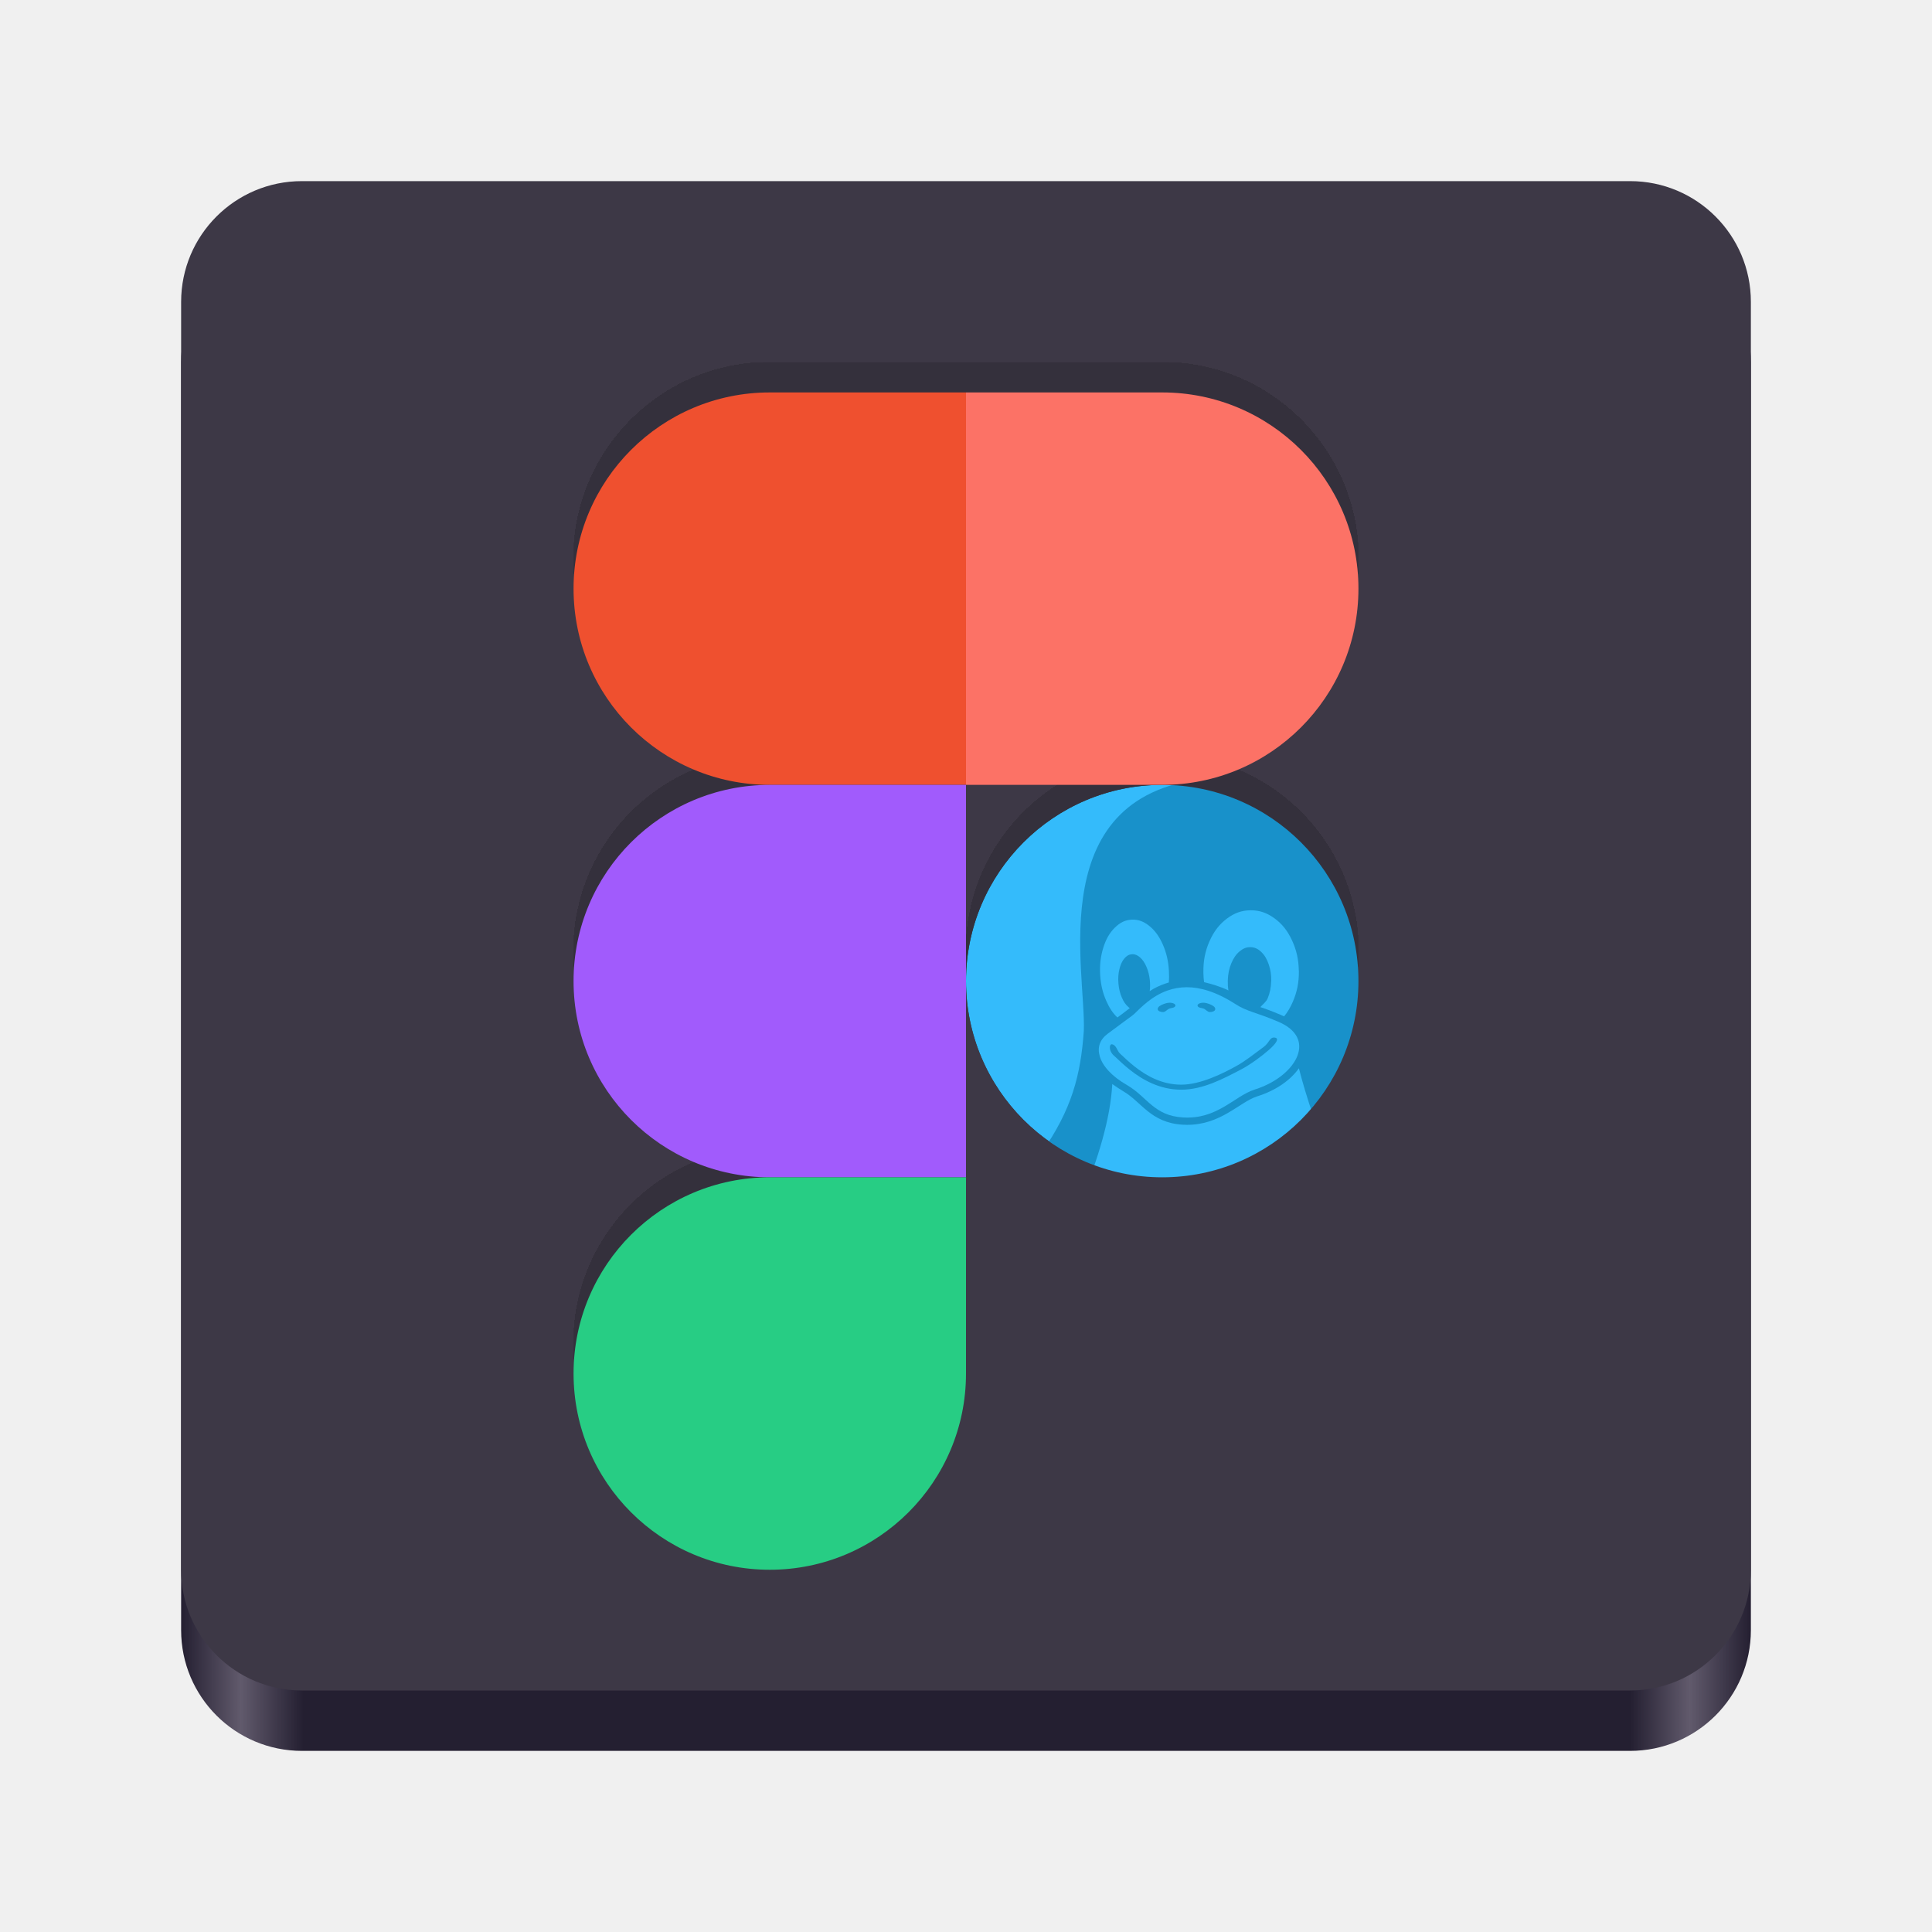
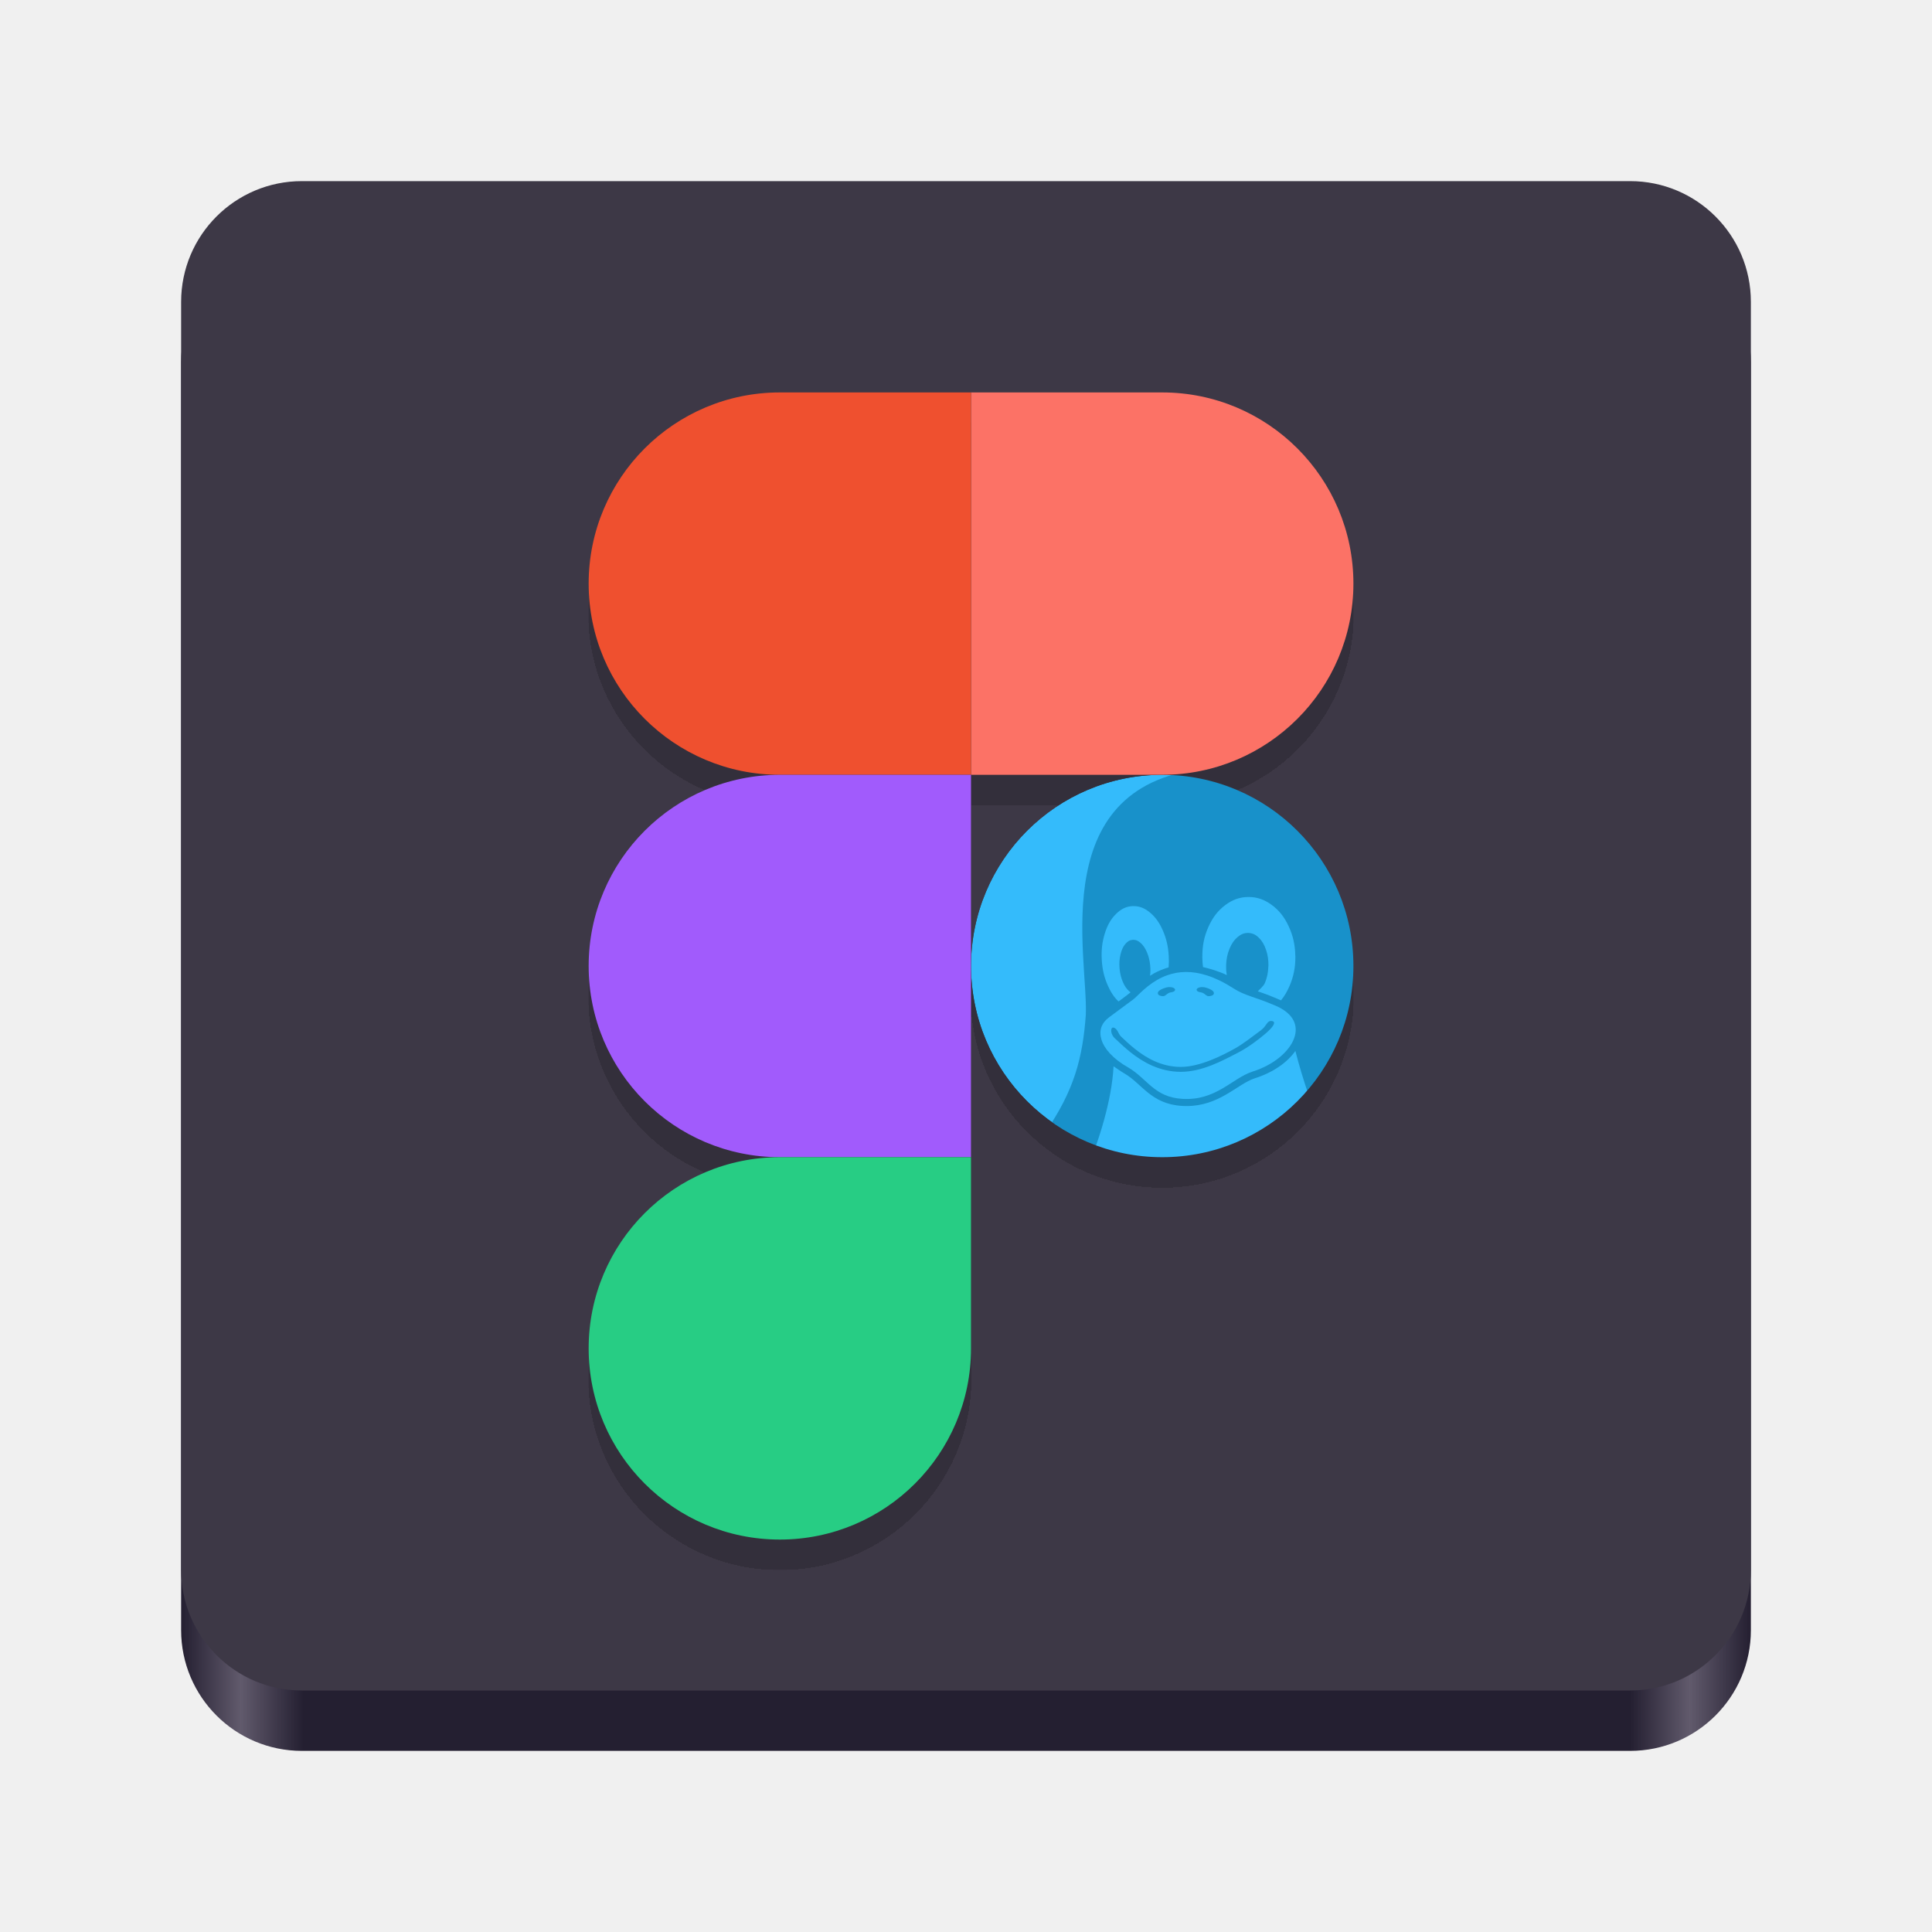
<svg xmlns="http://www.w3.org/2000/svg" width="128" height="128" viewBox="0 0 128 128" fill="none">
  <rect x="12" y="16" width="104" height="100" rx="8" fill="url(#paint0_linear)" />
  <rect x="12" y="12" width="104" height="100" rx="8" fill="#3D3846" />
  <g filter="url(#filter0_d)">
-     <path d="M64 26H77C84.18 26 90 31.82 90 39C90 46.18 84.18 52 77 52H64V26Z" fill="#FC7266" />
-     <path d="M38 39C38 31.82 43.82 26 51 26H64V52H51C43.82 52 38 46.18 38 39Z" fill="#EF502F" />
-     <path d="M38 65C38 57.82 43.82 52 51 52H64V78H51C43.82 78 38 72.18 38 65Z" fill="#A15BFC" />
-     <path d="M38 91C38 83.82 43.82 78 51 78H64V91C64 98.18 58.18 104 51 104C43.82 104 38 98.18 38 91Z" fill="#27CD84" />
-     <mask id="mask0" mask-type="alpha" maskUnits="userSpaceOnUse" x="64" y="52" width="26" height="26">
-       <circle cx="77" cy="65" r="13" fill="white" />
+     <path d="M64.333 26H77C83.996 26 89.667 31.671 89.667 38.667V38.667C89.667 45.662 83.996 51.333 77 51.333H64.333V26Z" fill="#FC7266" />
+     <path d="M39 38.667C39 31.671 44.671 26 51.667 26H64.333V51.333H51.667C44.671 51.333 39 45.662 39 38.667V38.667Z" fill="#EF502F" />
+     <path d="M39 64C39 57.004 44.671 51.333 51.667 51.333H64.333V76.667H51.667C44.671 76.667 39 70.996 39 64V64Z" fill="#A15BFC" />
+     <path d="M39 89.333C39 82.338 44.671 76.667 51.667 76.667H64.333V89.333C64.333 96.329 58.662 102 51.667 102V102C44.671 102 39 96.329 39 89.333V89.333Z" fill="#27CD84" />
+     <mask id="mask0" mask-type="alpha" maskUnits="userSpaceOnUse" x="64" y="51" width="26" height="26">
+       <circle cx="77" cy="64" r="12.667" fill="white" />
    </mask>
    <g mask="url(#mask0)">
-       <circle cx="77" cy="65" r="13" fill="#34BBFB" />
-       <path d="M104.571 101.743C104.57 101.743 104.569 101.742 104.569 101.741C104.119 101.232 103.904 100.29 103.673 99.285C103.443 98.281 103.185 97.199 102.361 96.497C102.36 96.496 102.357 96.494 102.356 96.493C102.193 96.35 102.025 96.23 101.856 96.13C101.687 96.029 101.516 95.948 101.344 95.883C102.49 92.486 102.041 89.103 100.884 86.046C99.465 82.294 96.988 79.025 95.095 76.789C92.977 74.117 90.906 71.581 90.946 67.834C91.01 62.117 91.575 51.514 81.514 51.5C81.105 51.499 80.678 51.516 80.233 51.552C68.99 52.457 71.972 64.336 71.805 68.313C71.599 71.222 71.01 73.515 69.009 76.358C66.659 79.153 63.349 83.676 61.782 88.385C61.043 90.608 60.691 92.873 61.015 95.017C60.914 95.108 60.817 95.204 60.724 95.302C60.035 96.039 59.525 96.931 58.956 97.532C58.426 98.062 57.67 98.263 56.838 98.561C56.007 98.86 55.094 99.299 54.541 100.362C54.541 100.362 54.541 100.363 54.54 100.363C54.539 100.365 54.538 100.367 54.537 100.368C54.276 100.854 54.192 101.379 54.192 101.912C54.192 102.404 54.264 102.903 54.338 103.383C54.491 104.383 54.646 105.328 54.44 105.968C53.782 107.767 53.698 109.01 54.161 109.913C54.626 110.817 55.58 111.216 56.659 111.442C58.816 111.892 61.738 111.78 64.04 113.001L64.238 112.627L64.042 113.001C66.507 114.29 69.006 114.748 70.999 114.293C72.446 113.963 73.619 113.102 74.222 111.777C75.781 111.77 77.492 111.109 80.233 110.958C82.093 110.808 84.416 111.619 87.088 111.471C87.158 111.76 87.259 112.039 87.397 112.304C87.398 112.306 87.4 112.309 87.401 112.312C88.437 114.383 90.361 115.33 92.413 115.169C94.466 115.007 96.65 113.796 98.415 111.696L98.092 111.424L98.418 111.693C100.1 109.652 102.892 108.807 104.745 107.69C105.67 107.132 106.421 106.433 106.48 105.417C106.537 104.402 105.941 103.264 104.571 101.743Z" fill="#1891CA" />
-       <path d="M85.925 68.701C85.73 68.319 85.331 67.955 84.653 67.677L84.651 67.676L84.649 67.675C83.238 67.071 82.625 67.028 81.838 66.516C80.555 65.692 79.496 65.403 78.615 65.406C78.154 65.408 77.742 65.49 77.373 65.617C76.3 65.986 75.588 66.756 75.142 67.179L75.141 67.179C75.141 67.18 75.141 67.18 75.141 67.181C75.053 67.264 74.94 67.34 74.667 67.54C74.392 67.741 73.979 68.044 73.385 68.49C72.857 68.885 72.686 69.401 72.868 70.004C73.05 70.608 73.632 71.304 74.697 71.906L74.698 71.908L74.701 71.909C75.361 72.297 75.813 72.82 76.331 73.237C76.59 73.445 76.862 73.63 77.191 73.771C77.519 73.911 77.902 74.006 78.382 74.034C79.507 74.1 80.335 73.762 81.067 73.343C81.8 72.925 82.42 72.413 83.132 72.183L83.134 72.182L83.135 72.181C84.595 71.725 85.636 70.807 85.962 69.935C86.125 69.498 86.12 69.084 85.925 68.701Z" fill="#34BBFB" />
-       <path d="M82.222 70.856C81.061 71.461 79.704 72.195 78.261 72.195C76.819 72.195 75.679 71.529 74.859 70.879C74.45 70.555 74.117 70.231 73.866 69.997C73.431 69.653 73.483 69.171 73.662 69.186C73.962 69.223 74.007 69.618 74.196 69.794C74.451 70.033 74.771 70.343 75.159 70.65C75.934 71.264 76.967 71.862 78.261 71.862C79.553 71.862 81.061 71.103 81.981 70.587C82.503 70.295 83.167 69.77 83.708 69.373C84.123 69.069 84.107 68.702 84.45 68.742C84.792 68.782 84.538 69.148 84.059 69.566C83.58 69.984 82.831 70.539 82.222 70.856Z" fill="#1891CA" />
-       <path d="M100.003 95.635C99.842 95.629 99.683 95.63 99.529 95.634C99.515 95.635 99.501 95.635 99.486 95.635C99.885 94.375 99.002 93.447 96.652 92.383C94.215 91.311 92.272 91.418 91.944 93.593C91.923 93.707 91.906 93.823 91.894 93.94C91.711 94.004 91.528 94.084 91.344 94.185C90.2 94.811 89.575 95.947 89.228 97.341C88.881 98.734 88.781 100.417 88.686 102.31C88.686 102.311 88.686 102.311 88.686 102.311C88.627 103.262 88.235 104.55 87.839 105.913C83.846 108.762 78.304 109.995 73.599 106.784C73.28 106.28 72.914 105.78 72.538 105.287C72.297 104.972 72.05 104.66 71.805 104.351C72.288 104.352 72.698 104.272 73.03 104.122C73.443 103.934 73.732 103.634 73.876 103.248C74.163 102.477 73.875 101.388 72.957 100.145C72.038 98.902 70.483 97.5 68.198 96.098C68.198 96.098 68.198 96.098 68.198 96.097C66.518 95.053 65.58 93.772 65.14 92.383C64.7 90.992 64.762 89.489 65.101 88.005C65.751 85.156 67.422 82.385 68.488 80.646C68.774 80.436 68.59 81.038 67.408 83.233C66.35 85.239 64.37 89.869 67.08 93.483C67.153 90.911 67.767 88.288 68.798 85.835C70.3 82.43 73.441 76.526 73.691 71.82C73.82 71.914 74.262 72.212 74.459 72.325C74.459 72.325 74.459 72.325 74.46 72.325C75.036 72.665 75.469 73.16 76.029 73.611C76.591 74.063 77.293 74.452 78.353 74.514C78.455 74.52 78.555 74.523 78.652 74.523C79.745 74.523 80.597 74.166 81.307 73.76C82.078 73.319 82.694 72.831 83.279 72.641C83.279 72.64 83.28 72.64 83.281 72.64C84.516 72.254 85.496 71.571 86.055 70.775C87.014 74.555 89.244 80.016 90.678 82.681C91.44 84.094 92.956 87.098 93.611 90.718C94.026 90.705 94.483 90.765 94.973 90.89C96.685 86.45 93.52 81.668 92.073 80.336C91.488 79.769 91.46 79.515 91.751 79.527C93.32 80.916 95.382 83.708 96.132 86.861C96.474 88.298 96.547 89.809 96.18 91.301C96.359 91.375 96.541 91.456 96.726 91.544C99.475 92.882 100.492 94.046 100.003 95.635Z" fill="#34BBFB" />
-       <path d="M86.055 64.346C86.06 65.095 85.931 65.733 85.647 66.384C85.485 66.755 85.299 67.067 85.075 67.338C84.999 67.301 84.921 67.266 84.839 67.233C84.556 67.112 84.306 67.012 84.082 66.928C83.858 66.843 83.683 66.785 83.502 66.723C83.633 66.565 83.891 66.378 83.986 66.145C84.132 65.792 84.203 65.447 84.216 65.037C84.216 65.02 84.222 65.006 84.222 64.987C84.23 64.594 84.178 64.257 84.063 63.913C83.942 63.551 83.79 63.291 83.568 63.075C83.346 62.859 83.125 62.761 82.859 62.752C82.847 62.752 82.835 62.752 82.822 62.752C82.573 62.752 82.356 62.839 82.132 63.026C81.896 63.222 81.722 63.474 81.576 63.825C81.432 64.175 81.36 64.522 81.346 64.935C81.344 64.951 81.344 64.966 81.344 64.982C81.339 65.209 81.354 65.417 81.388 65.619C80.878 65.364 80.224 65.179 79.773 65.071C79.747 64.876 79.732 64.674 79.728 64.464V64.406C79.719 63.66 79.842 63.019 80.129 62.368C80.416 61.717 80.772 61.25 81.272 60.869C81.774 60.489 82.266 60.314 82.849 60.308H82.876C83.446 60.308 83.934 60.476 84.435 60.839C84.944 61.209 85.311 61.671 85.606 62.316C85.896 62.946 86.035 63.562 86.049 64.291C86.049 64.311 86.049 64.327 86.055 64.346Z" fill="#34BBFB" />
-       <path d="M77.436 65.092C77.361 65.114 77.289 65.137 77.217 65.161C76.808 65.302 76.484 65.458 76.171 65.665C76.201 65.448 76.206 65.229 76.182 64.983C76.18 64.97 76.18 64.959 76.18 64.945C76.147 64.619 76.078 64.346 75.963 64.07C75.84 63.782 75.703 63.58 75.523 63.424C75.359 63.283 75.205 63.218 75.034 63.219C75.017 63.219 74.999 63.22 74.981 63.221C74.79 63.238 74.631 63.331 74.48 63.514C74.33 63.697 74.231 63.924 74.16 64.226C74.089 64.526 74.07 64.822 74.1 65.161C74.1 65.175 74.103 65.186 74.103 65.199C74.136 65.528 74.202 65.801 74.319 66.077C74.439 66.362 74.579 66.564 74.759 66.72C74.79 66.746 74.82 66.77 74.849 66.791C74.662 66.936 74.536 67.038 74.382 67.151C74.283 67.223 74.166 67.309 74.029 67.41C73.732 67.131 73.499 66.781 73.296 66.318C73.055 65.772 72.927 65.225 72.888 64.579V64.573C72.853 63.928 72.916 63.372 73.093 62.798C73.271 62.223 73.509 61.807 73.854 61.466C74.199 61.123 74.546 60.951 74.965 60.93C74.998 60.928 75.029 60.927 75.061 60.927C75.441 60.928 75.779 61.054 76.13 61.334C76.51 61.638 76.797 62.026 77.038 62.573C77.279 63.12 77.407 63.668 77.443 64.314V64.319C77.46 64.59 77.458 64.845 77.436 65.092Z" fill="#34BBFB" />
-       <path d="M79.341 66.637C79.389 66.792 79.638 66.766 79.781 66.84C79.907 66.905 80.008 67.047 80.15 67.051C80.285 67.055 80.496 67.004 80.513 66.87C80.536 66.693 80.278 66.581 80.111 66.516C79.897 66.432 79.623 66.39 79.422 66.501C79.376 66.527 79.326 66.587 79.341 66.637V66.637Z" fill="#1891CA" />
-       <path d="M77.874 66.637C77.826 66.792 77.577 66.766 77.434 66.84C77.308 66.905 77.207 67.047 77.065 67.051C76.93 67.055 76.719 67.004 76.702 66.87C76.679 66.693 76.937 66.581 77.104 66.516C77.318 66.432 77.592 66.39 77.793 66.501C77.839 66.527 77.889 66.587 77.874 66.637V66.637Z" fill="#1891CA" />
+       <circle cx="77" cy="64" r="12.667" fill="#34BBFB" />
+       <path d="M103.864 99.801C103.863 99.8 103.862 99.8 103.862 99.799C103.423 99.303 103.214 98.385 102.989 97.406C102.765 96.428 102.514 95.373 101.711 94.69C101.709 94.688 101.707 94.687 101.706 94.685C101.547 94.546 101.383 94.429 101.219 94.332C101.054 94.234 100.887 94.154 100.72 94.091C101.836 90.781 101.399 87.485 100.271 84.506C98.889 80.85 96.475 77.665 94.631 75.486C92.567 72.883 90.549 70.412 90.589 66.762C90.65 61.191 91.201 50.86 81.398 50.846C80.999 50.845 80.584 50.862 80.15 50.897C69.195 51.779 72.101 63.353 71.938 67.228C71.738 70.062 71.163 72.296 69.214 75.067C66.924 77.79 63.7 82.197 62.172 86.786C61.452 88.951 61.109 91.158 61.425 93.247C61.326 93.336 61.232 93.43 61.142 93.525C60.469 94.243 59.973 95.113 59.419 95.698C58.902 96.215 58.166 96.411 57.355 96.701C56.545 96.992 55.656 97.42 55.116 98.456C55.116 98.456 55.116 98.456 55.116 98.456C55.115 98.458 55.114 98.46 55.113 98.461C54.859 98.935 54.776 99.447 54.776 99.965C54.776 100.445 54.847 100.931 54.919 101.399C55.068 102.373 55.219 103.294 55.019 103.917C54.378 105.67 54.295 106.882 54.747 107.761C55.2 108.642 56.129 109.031 57.18 109.251C59.282 109.689 62.129 109.581 64.372 110.77L64.565 110.406L64.374 110.771C66.776 112.026 69.211 112.472 71.153 112.029C72.562 111.708 73.706 110.868 74.293 109.578C75.812 109.571 77.479 108.927 80.15 108.78C81.962 108.634 84.226 109.424 86.829 109.279C86.897 109.561 86.996 109.833 87.13 110.091C87.132 110.093 87.133 110.096 87.135 110.099C88.144 112.117 90.019 113.04 92.017 112.882C94.018 112.724 96.146 111.545 97.866 109.498L97.551 109.233L97.868 109.495C99.508 107.507 102.228 106.683 104.033 105.596C104.935 105.052 105.667 104.37 105.724 103.38C105.78 102.392 105.199 101.283 103.864 99.801Z" fill="#1891CA" />
+       <path d="M85.697 67.606C85.506 67.234 85.118 66.879 84.457 66.608L84.455 66.608L84.453 66.607C83.078 66.018 82.481 65.976 81.713 65.477C80.464 64.674 79.432 64.392 78.574 64.396C78.125 64.397 77.723 64.477 77.364 64.602C76.318 64.961 75.625 65.711 75.19 66.123L75.189 66.124C75.189 66.124 75.188 66.124 75.188 66.125C75.103 66.206 74.993 66.28 74.727 66.475C74.459 66.671 74.056 66.966 73.478 67.4C72.963 67.786 72.796 68.288 72.974 68.876C73.151 69.464 73.719 70.143 74.756 70.729L74.757 70.731L74.76 70.731C75.403 71.11 75.843 71.62 76.348 72.026C76.6 72.228 76.866 72.409 77.186 72.546C77.505 72.683 77.879 72.775 78.346 72.803C79.443 72.866 80.25 72.537 80.963 72.129C81.677 71.722 82.281 71.224 82.975 70.999L82.977 70.998L82.978 70.997C84.4 70.553 85.414 69.658 85.732 68.808C85.891 68.383 85.886 67.979 85.697 67.606Z" fill="#34BBFB" />
+       <path d="M82.088 69.706C80.957 70.296 79.635 71.011 78.229 71.011C76.823 71.011 75.713 70.361 74.914 69.728C74.515 69.412 74.191 69.097 73.946 68.869C73.522 68.534 73.573 68.064 73.747 68.078C74.039 68.115 74.084 68.499 74.267 68.671C74.516 68.904 74.828 69.206 75.206 69.505C75.961 70.104 76.968 70.686 78.229 70.686C79.487 70.686 80.957 69.947 81.854 69.444C82.362 69.159 83.008 68.648 83.536 68.261C83.94 67.964 83.925 67.607 84.258 67.646C84.592 67.685 84.345 68.041 83.878 68.449C83.412 68.856 82.681 69.397 82.088 69.706V69.706Z" fill="#1891CA" />
+       <path d="M99.413 93.85C99.257 93.844 99.102 93.845 98.951 93.848C98.938 93.849 98.924 93.849 98.909 93.849C99.298 92.622 98.438 91.717 96.148 90.681C93.773 89.637 91.881 89.74 91.561 91.86C91.541 91.97 91.524 92.084 91.512 92.198C91.334 92.26 91.156 92.339 90.977 92.436C89.862 93.047 89.253 94.154 88.914 95.512C88.576 96.869 88.479 98.509 88.386 100.353C88.386 100.354 88.386 100.354 88.386 100.355C88.329 101.281 87.947 102.536 87.561 103.864C83.67 106.639 78.271 107.842 73.686 104.712C73.376 104.221 73.019 103.734 72.652 103.254C72.418 102.947 72.177 102.643 71.938 102.342C72.408 102.343 72.808 102.265 73.132 102.119C73.534 101.936 73.816 101.644 73.957 101.268C74.236 100.516 73.955 99.455 73.06 98.244C72.165 97.033 70.65 95.666 68.423 94.3C68.423 94.3 68.423 94.3 68.423 94.3C66.787 93.282 65.873 92.035 65.444 90.681C65.015 89.326 65.075 87.861 65.406 86.415C66.04 83.639 67.667 80.939 68.706 79.245C68.985 79.04 68.806 79.627 67.654 81.766C66.623 83.72 64.693 88.231 67.335 91.753C67.405 89.247 68.004 86.691 69.008 84.3C70.472 80.984 73.533 75.23 73.776 70.645C73.901 70.737 74.332 71.028 74.524 71.137C74.524 71.137 74.524 71.137 74.525 71.137C75.086 71.468 75.508 71.951 76.054 72.39C76.602 72.83 77.286 73.21 78.319 73.27C78.418 73.276 78.515 73.279 78.609 73.279C79.674 73.279 80.505 72.931 81.196 72.536C81.948 72.106 82.548 71.63 83.118 71.445C83.118 71.444 83.119 71.444 83.12 71.444C84.323 71.068 85.278 70.403 85.822 69.627C86.757 73.311 88.93 78.631 90.327 81.227C91.07 82.605 92.547 85.531 93.185 89.058C93.59 89.046 94.035 89.104 94.512 89.227C96.181 84.9 93.097 80.24 91.686 78.943C91.117 78.39 91.089 78.143 91.372 78.154C92.901 79.508 94.91 82.228 95.641 85.3C95.974 86.7 96.045 88.173 95.688 89.627C95.862 89.699 96.04 89.778 96.22 89.863C98.899 91.167 99.889 92.302 99.413 93.85Z" fill="#34BBFB" />
+       <path d="M85.822 63.363C85.828 64.093 85.702 64.714 85.425 65.349C85.267 65.71 85.086 66.014 84.868 66.278C84.794 66.242 84.718 66.208 84.638 66.176C84.362 66.058 84.119 65.961 83.9 65.878C83.682 65.796 83.511 65.74 83.335 65.679C83.463 65.525 83.714 65.343 83.807 65.115C83.949 64.772 84.018 64.436 84.031 64.036C84.031 64.02 84.037 64.006 84.037 63.987C84.044 63.604 83.994 63.276 83.882 62.941C83.764 62.588 83.615 62.335 83.4 62.125C83.184 61.914 82.968 61.819 82.709 61.81C82.697 61.809 82.685 61.809 82.673 61.809C82.43 61.81 82.219 61.894 82 62.076C81.771 62.268 81.601 62.513 81.459 62.855C81.318 63.196 81.249 63.535 81.235 63.937C81.233 63.953 81.233 63.966 81.233 63.982C81.228 64.204 81.242 64.406 81.276 64.603C80.778 64.355 80.142 64.174 79.702 64.069C79.677 63.879 79.662 63.683 79.658 63.477V63.422C79.65 62.694 79.769 62.07 80.049 61.436C80.329 60.801 80.675 60.346 81.163 59.975C81.651 59.604 82.131 59.434 82.699 59.428H82.725C83.281 59.428 83.756 59.592 84.245 59.946C84.74 60.306 85.097 60.756 85.385 61.385C85.668 61.999 85.803 62.598 85.817 63.309C85.817 63.328 85.817 63.344 85.822 63.363V63.363Z" fill="#34BBFB" />
+       <path d="M77.425 64.09C77.352 64.111 77.281 64.133 77.211 64.157C76.813 64.295 76.497 64.446 76.192 64.648C76.222 64.437 76.226 64.223 76.203 63.983C76.201 63.971 76.201 63.96 76.201 63.947C76.169 63.629 76.102 63.363 75.99 63.094C75.87 62.814 75.736 62.616 75.561 62.464C75.401 62.327 75.251 62.263 75.085 62.265C75.068 62.265 75.05 62.265 75.033 62.267C74.847 62.283 74.692 62.374 74.545 62.553C74.399 62.731 74.302 62.952 74.233 63.246C74.164 63.539 74.145 63.827 74.174 64.157C74.174 64.17 74.177 64.181 74.177 64.194C74.209 64.514 74.274 64.781 74.388 65.05C74.505 65.327 74.641 65.524 74.817 65.676C74.847 65.701 74.875 65.725 74.904 65.745C74.722 65.886 74.6 65.986 74.449 66.096C74.353 66.166 74.239 66.25 74.106 66.349C73.815 66.076 73.589 65.735 73.391 65.284C73.156 64.752 73.031 64.219 72.994 63.589V63.584C72.959 62.955 73.02 62.414 73.193 61.854C73.367 61.294 73.598 60.889 73.935 60.556C74.27 60.223 74.609 60.055 75.017 60.034C75.049 60.032 75.08 60.032 75.111 60.032C75.481 60.032 75.811 60.156 76.152 60.428C76.522 60.724 76.802 61.102 77.037 61.636C77.272 62.169 77.397 62.702 77.432 63.331V63.336C77.448 63.6 77.446 63.849 77.425 64.09V64.09Z" fill="#34BBFB" />
+       <path d="M79.281 65.595C79.328 65.746 79.57 65.721 79.71 65.793C79.833 65.856 79.931 65.995 80.069 65.999C80.201 66.002 80.406 65.953 80.423 65.822C80.446 65.65 80.194 65.54 80.031 65.477C79.823 65.395 79.555 65.354 79.36 65.463C79.315 65.488 79.266 65.546 79.281 65.595V65.595Z" fill="#1891CA" />
+       <path d="M77.851 65.595C77.805 65.746 77.563 65.721 77.423 65.793C77.3 65.856 77.201 65.995 77.063 65.999C76.932 66.002 76.727 65.953 76.71 65.822C76.687 65.65 76.939 65.54 77.101 65.477C77.31 65.395 77.577 65.354 77.773 65.463C77.818 65.488 77.867 65.546 77.851 65.595V65.595Z" fill="#1891CA" />
    </g>
  </g>
  <defs>
-     <filter id="filter0_d" x="38" y="24" width="52" height="80" filterUnits="userSpaceOnUse" color-interpolation-filters="sRGB">
+     <filter id="filter0_d" x="39" y="26" width="50.667" height="78" filterUnits="userSpaceOnUse" color-interpolation-filters="sRGB">
      <feFlood flood-opacity="0" result="BackgroundImageFix" />
      <feColorMatrix in="SourceAlpha" type="matrix" values="0 0 0 0 0 0 0 0 0 0 0 0 0 0 0 0 0 0 127 0" />
-       <feOffset dy="-2" />
-       <feColorMatrix type="matrix" values="0 0 0 0 0 0 0 0 0 0 0 0 0 0 0 0 0 0 0.14 0" />
+       <feOffset dy="2" />
+       <feColorMatrix type="matrix" values="0 0 0 0 0 0 0 0 0 0 0 0 0 0 0 0 0 0 0.16 0" />
      <feBlend mode="normal" in2="BackgroundImageFix" result="effect1_dropShadow" />
      <feBlend mode="normal" in="SourceGraphic" in2="effect1_dropShadow" result="shape" />
    </filter>
    <linearGradient id="paint0_linear" x1="12" y1="116" x2="116" y2="116" gradientUnits="userSpaceOnUse">
      <stop stop-color="#241F31" />
      <stop offset="0.038" stop-color="#615A6C" />
      <stop offset="0.078" stop-color="#241F31" />
      <stop offset="0.923" stop-color="#241F31" />
      <stop offset="0.961" stop-color="#615A6C" />
      <stop offset="1" stop-color="#241F31" />
    </linearGradient>
  </defs>
</svg>
